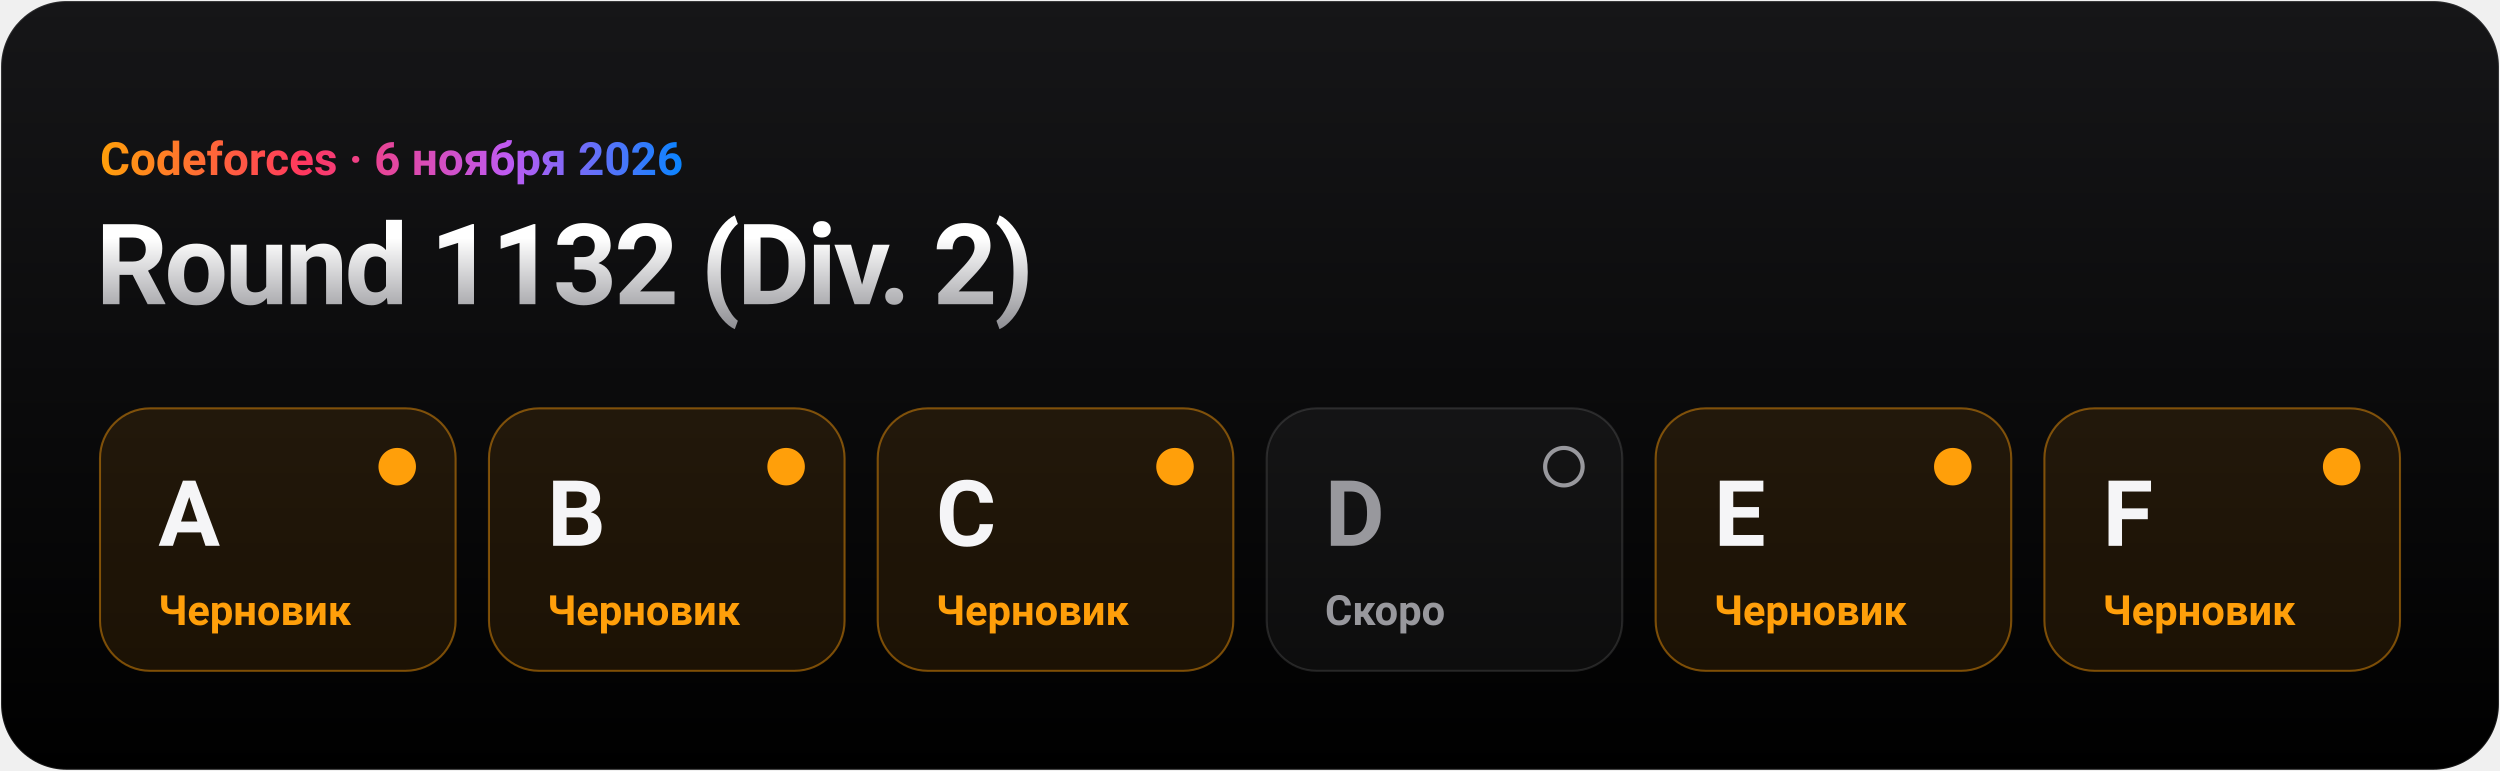
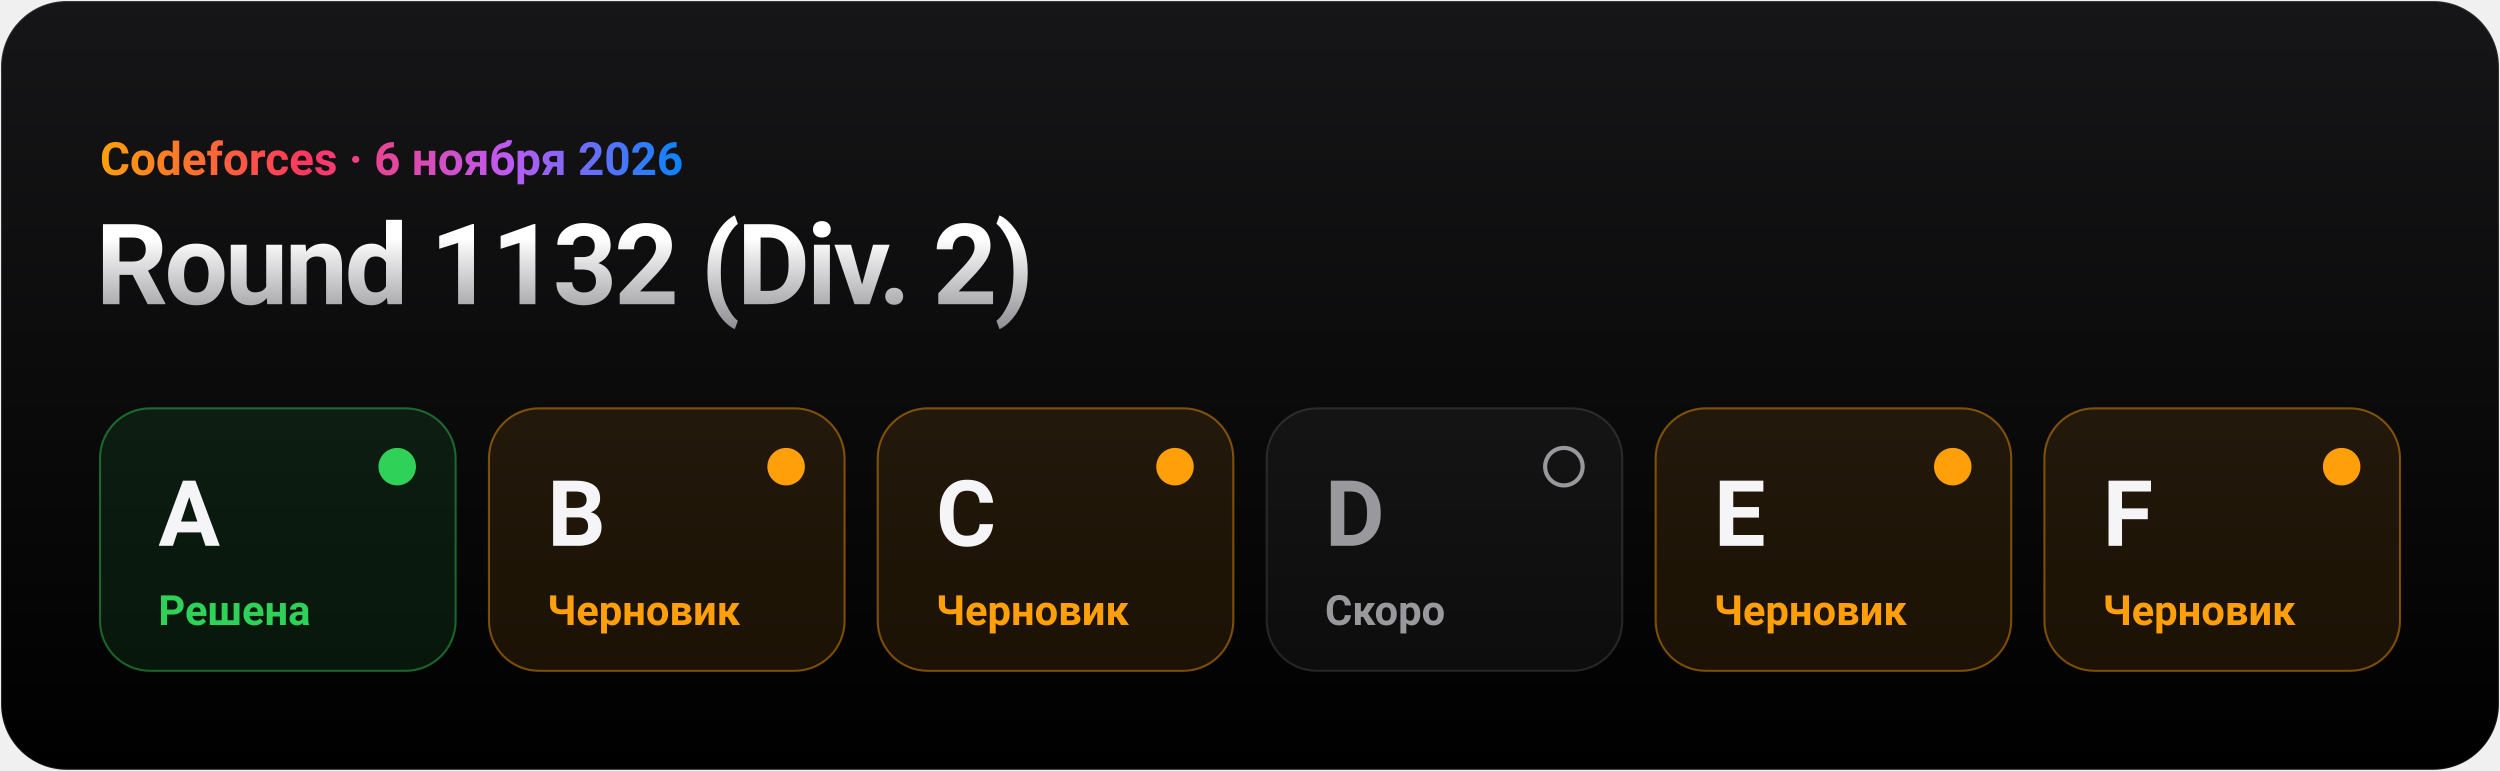
- <svg xmlns="http://www.w3.org/2000/svg" width="1200" height="370" viewBox="0 0 1200 370" role="img" aria-label="Codeforces Round 1132 (Div. 2), 6 ноября 2026: A — черновик; B — черновик; C — черновик; D — скоро; E — черновик; F — черновик">
+ <svg xmlns="http://www.w3.org/2000/svg" width="1200" height="370" viewBox="0 0 1200 370" role="img" aria-label="Codeforces Round 1132 (Div. 2), 6 ноября 2026: A — решена; B — черновик; C — черновик; D — скоро; E — черновик; F — черновик">
  <defs>
    <linearGradient id="tile" x1="0" y1="0" x2="0" y2="1">
      <stop offset="0" stop-color="#161618" />
      <stop offset="1" stop-color="#000000" />
    </linearGradient>
    <linearGradient id="titanium" x1="0" y1="0" x2="0" y2="1">
      <stop offset="0.2" stop-color="#ffffff" />
      <stop offset="1" stop-color="#8e8e93" />
    </linearGradient>
    <linearGradient id="ai" x1="0" y1="0" x2="1" y2="0">
      <stop offset="0" stop-color="#ff9f0a" />
      <stop offset="0.35" stop-color="#ff375f" />
      <stop offset="0.7" stop-color="#bf5af2" />
      <stop offset="1" stop-color="#0a84ff" />
    </linearGradient>
  </defs>
  <g font-family="-apple-system, BlinkMacSystemFont, 'SF Pro Display', 'Segoe UI', Roboto, Helvetica, Arial, sans-serif">
    <rect x="0.5" y="0.5" width="1199" height="369" rx="31.5" fill="url(#tile)" stroke="#ffffff" stroke-opacity="0.1" />
    <g font-weight="600">
      <text x="48" y="84" font-size="22" fill="url(#ai)">Codeforces · 6 ноября 2026</text>
      <text x="46" y="146" font-size="54" font-weight="700" letter-spacing="-1.5" fill="url(#titanium)">Round 1132 (Div. 2)</text>
      <g>
        <animate attributeName="opacity" values="0;0;1" keyTimes="0;0.00;1" dur="0.5s" fill="freeze" />
-         <rect x="48.0" y="196" width="170.7" height="126" rx="24" fill="#ff9f0a" fill-opacity="0.1" stroke="#ff9f0a" stroke-opacity="0.45" />
+         <rect x="48.0" y="196" width="170.7" height="126" rx="24" fill="#30d158" fill-opacity="0.1" stroke="#30d158" stroke-opacity="0.45" />
        <text x="76.0" y="262" font-size="44" font-weight="700" fill="#f5f5f7">A</text>
-         <circle cx="190.667" cy="224" r="9" fill="#ff9f0a" />
-         <text x="76.0" y="300" font-size="20" fill="#ff9f0a">Черновик</text>
+         <circle cx="190.667" cy="224" r="9" fill="#30d158" />
+         <text x="76.0" y="300" font-size="20" fill="#30d158">Решена</text>
      </g>
      <g>
        <animate attributeName="opacity" values="0;0;1" keyTimes="0;0.17;1" dur="0.6s" fill="freeze" />
        <rect x="234.7" y="196" width="170.7" height="126" rx="24" fill="#ff9f0a" fill-opacity="0.1" stroke="#ff9f0a" stroke-opacity="0.45" />
        <text x="262.7" y="262" font-size="44" font-weight="700" fill="#f5f5f7">B</text>
        <circle cx="377.333" cy="224" r="9" fill="#ff9f0a" />
        <text x="262.7" y="300" font-size="20" fill="#ff9f0a">Черновик</text>
      </g>
      <g>
        <animate attributeName="opacity" values="0;0;1" keyTimes="0;0.29;1" dur="0.7s" fill="freeze" />
        <rect x="421.3" y="196" width="170.7" height="126" rx="24" fill="#ff9f0a" fill-opacity="0.1" stroke="#ff9f0a" stroke-opacity="0.45" />
        <text x="449.3" y="262" font-size="44" font-weight="700" fill="#f5f5f7">C</text>
        <circle cx="564.0" cy="224" r="9" fill="#ff9f0a" />
        <text x="449.3" y="300" font-size="20" fill="#ff9f0a">Черновик</text>
      </g>
      <g>
        <animate attributeName="opacity" values="0;0;1" keyTimes="0;0.38;1" dur="0.8s" fill="freeze" />
        <rect x="608.0" y="196" width="170.7" height="126" rx="24" fill="#ffffff" fill-opacity="0.04" stroke="#ffffff" stroke-opacity="0.12" />
        <text x="636.0" y="262" font-size="44" font-weight="700" fill="#98989d">D</text>
        <circle cx="750.667" cy="224" r="9" fill="none" stroke="#98989d" stroke-width="2" />
        <text x="636.0" y="300" font-size="20" fill="#98989d">Скоро</text>
      </g>
      <g>
        <animate attributeName="opacity" values="0;0;1" keyTimes="0;0.44;1" dur="0.9s" fill="freeze" />
        <rect x="794.7" y="196" width="170.7" height="126" rx="24" fill="#ff9f0a" fill-opacity="0.1" stroke="#ff9f0a" stroke-opacity="0.45" />
        <text x="822.7" y="262" font-size="44" font-weight="700" fill="#f5f5f7">E</text>
        <circle cx="937.333" cy="224" r="9" fill="#ff9f0a" />
        <text x="822.7" y="300" font-size="20" fill="#ff9f0a">Черновик</text>
      </g>
      <g>
        <animate attributeName="opacity" values="0;0;1" keyTimes="0;0.50;1" dur="1.0s" fill="freeze" />
        <rect x="981.3" y="196" width="170.7" height="126" rx="24" fill="#ff9f0a" fill-opacity="0.1" stroke="#ff9f0a" stroke-opacity="0.45" />
        <text x="1009.3" y="262" font-size="44" font-weight="700" fill="#f5f5f7">F</text>
        <circle cx="1124.0" cy="224" r="9" fill="#ff9f0a" />
        <text x="1009.3" y="300" font-size="20" fill="#ff9f0a">Черновик</text>
      </g>
    </g>
  </g>
</svg>
